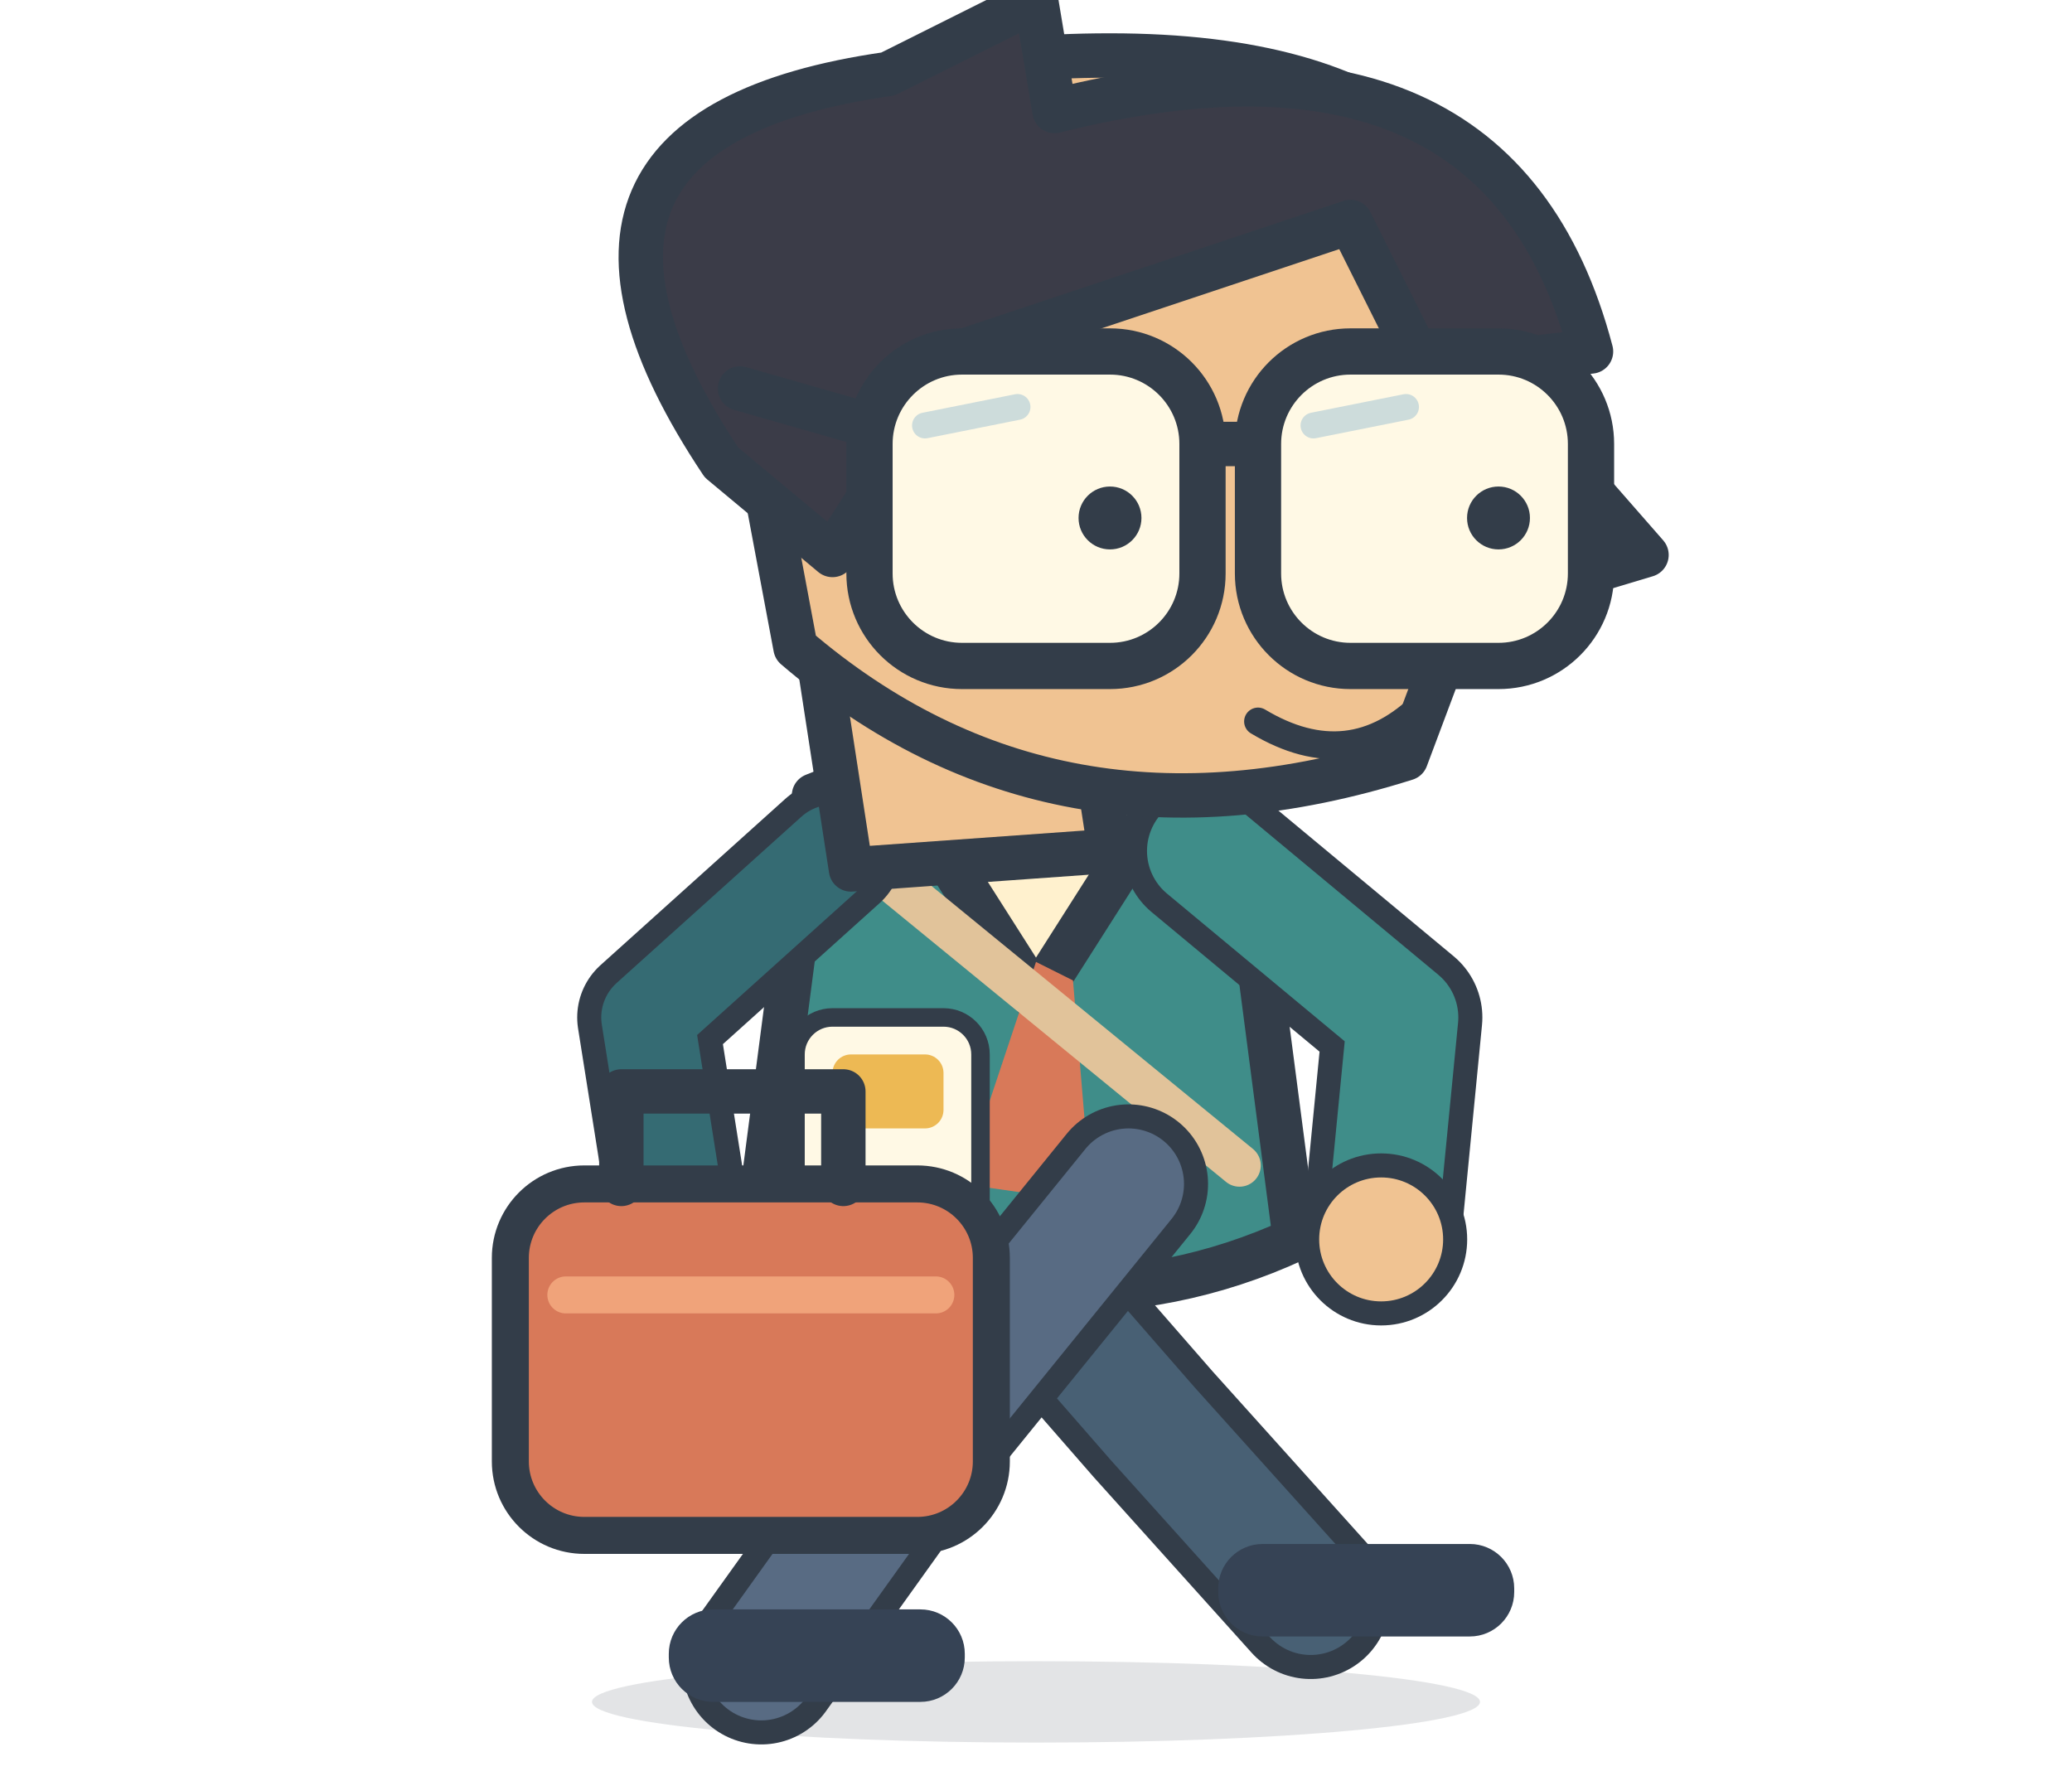
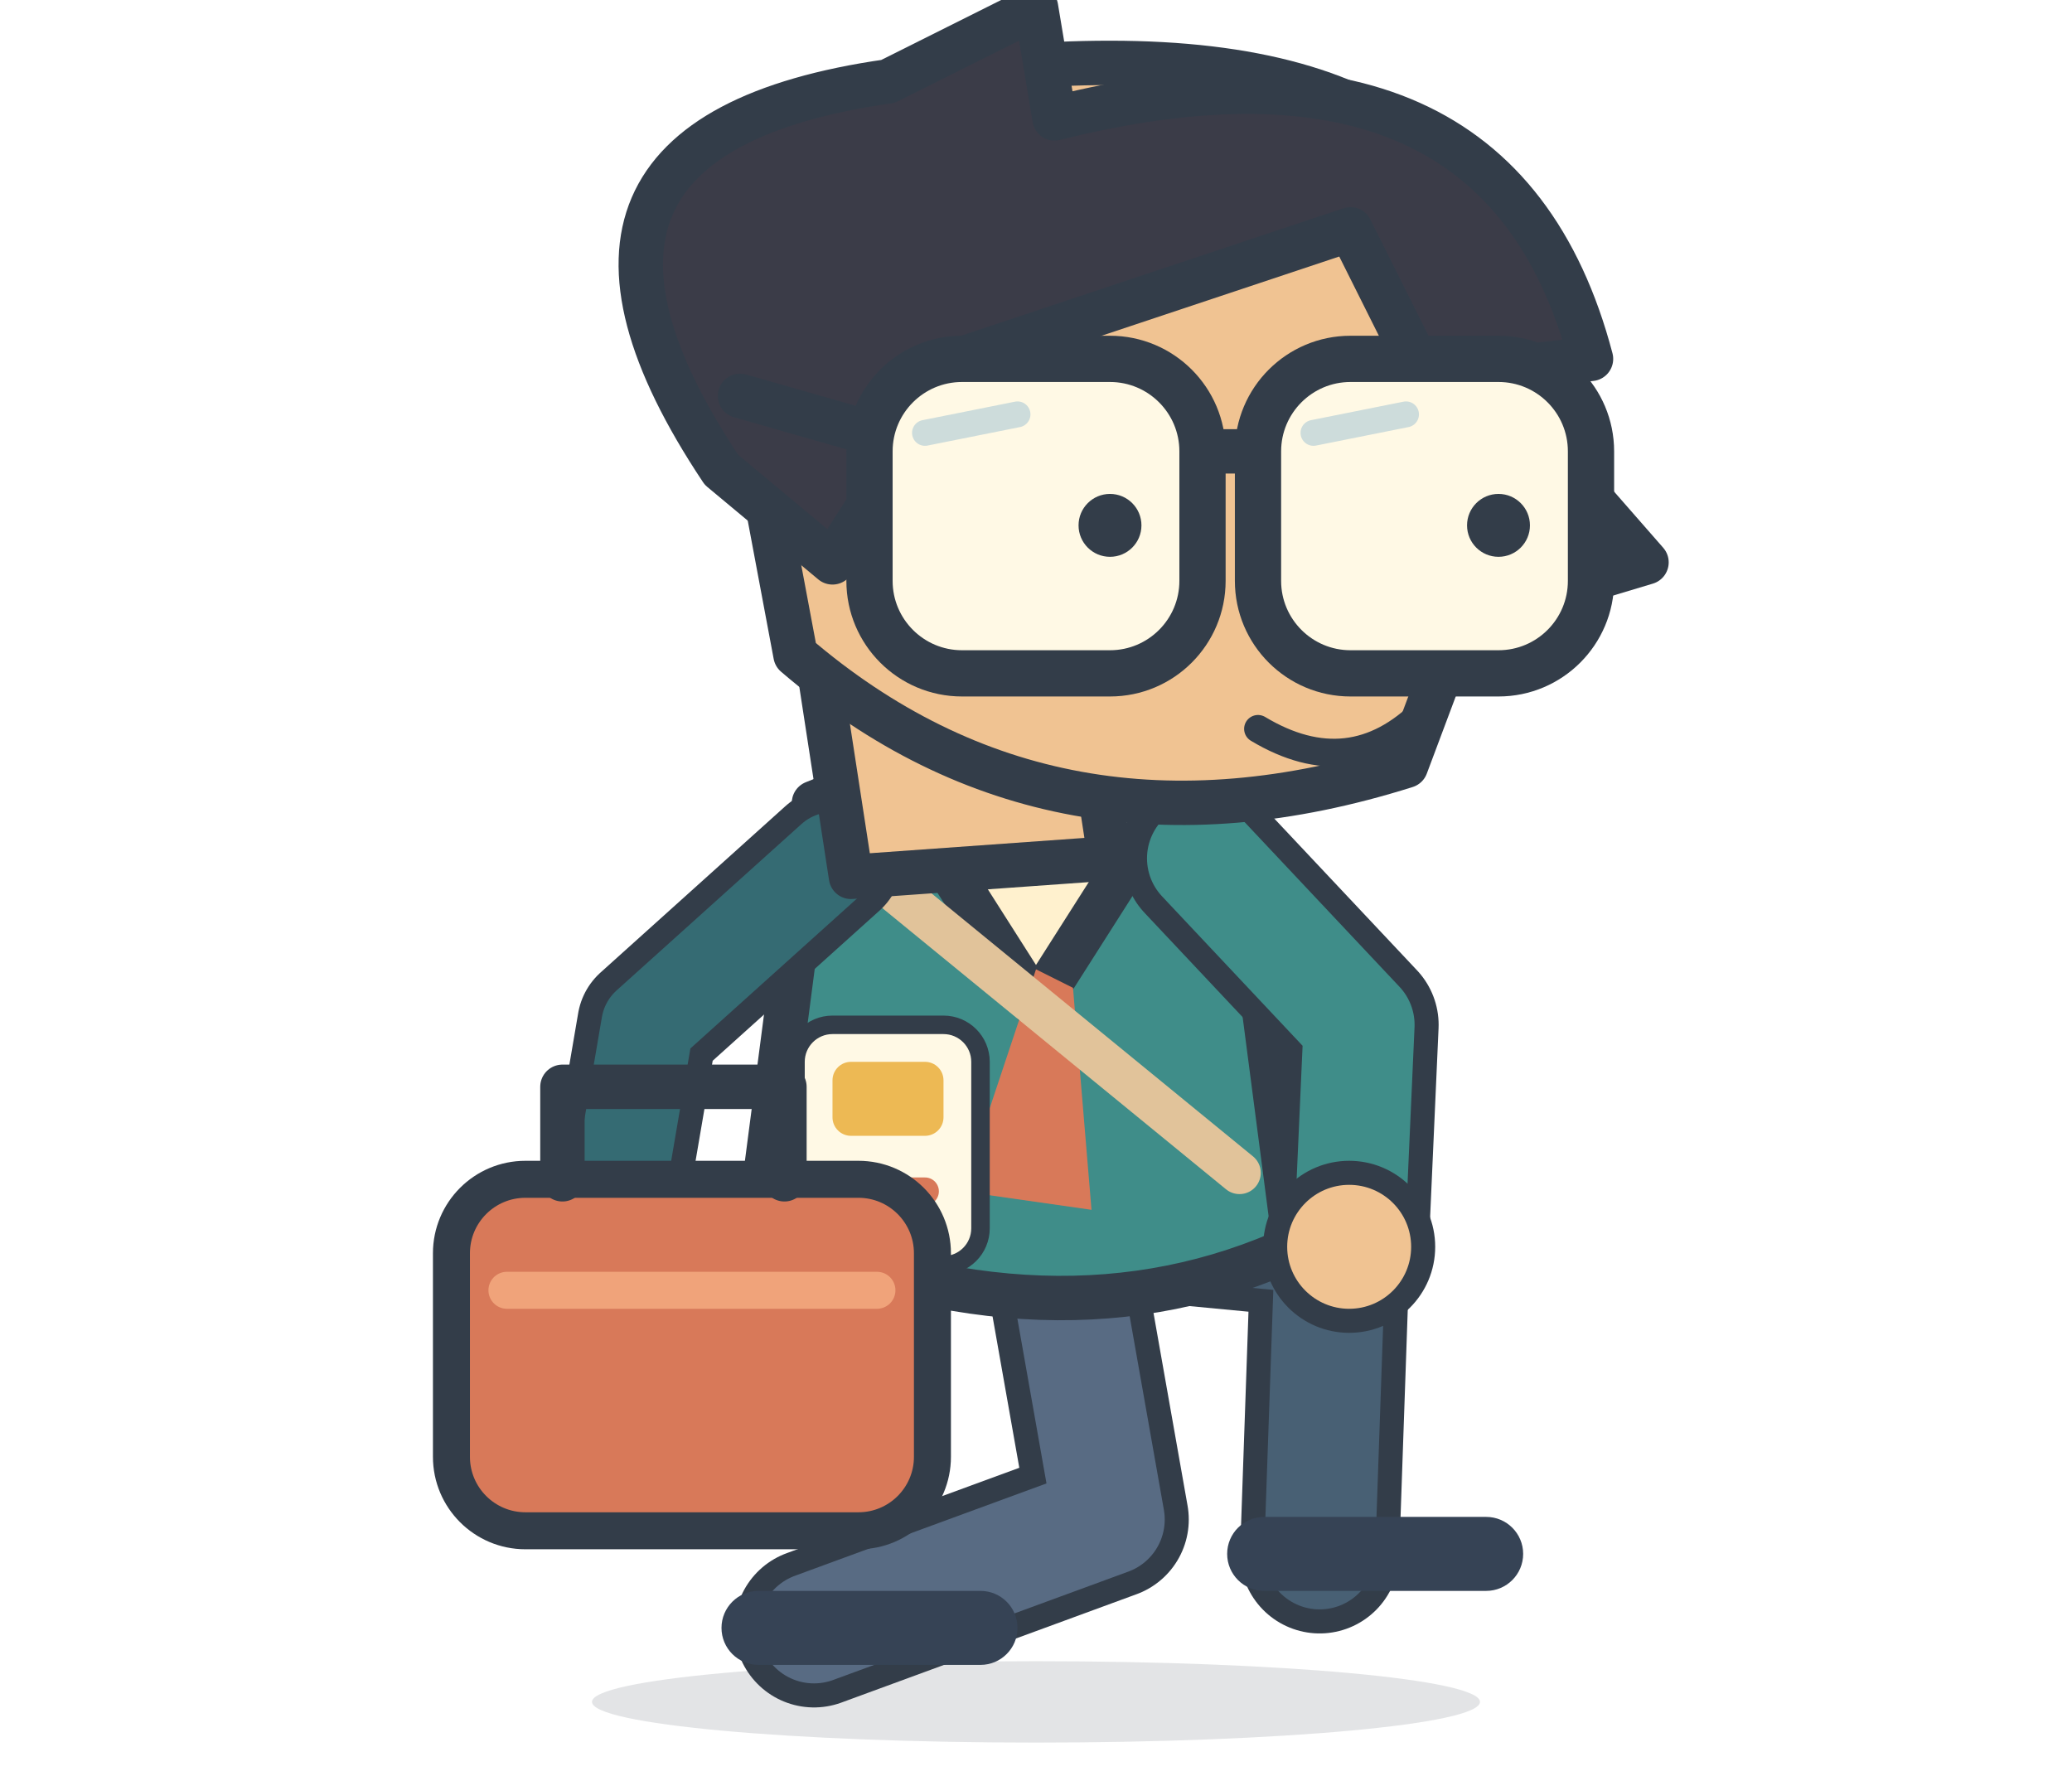
<svg xmlns="http://www.w3.org/2000/svg" width="112" height="96" viewBox="0 0 112 96">
  <ellipse cx="56" cy="92" rx="24" ry="2.2" fill="#333d49" opacity=".14" />
-   <path d="M51 64L62.34 77L70.849 86.464" fill="none" stroke="#333d49" stroke-width="8.6" stroke-linejoin="round" stroke-linecap="round" />
-   <path d="M51 64L62.34 77L70.849 86.464" fill="none" stroke="#486074" stroke-width="6" stroke-linejoin="round" stroke-linecap="round" />
-   <rect x="65.849" y="83.464" width="16" height="5" rx="2.4" fill="#364355" />
-   <path d="M44 43q12-5 23 1l3 23q-13 6-29-1Z" fill="#3f8d89" stroke="#333d49" stroke-width="2.4" stroke-linejoin="round" stroke-linecap="round" />
-   <path d="m49 43 7 11 7-11" fill="#fff1ce" stroke="#333d49" stroke-width="2.4" stroke-linejoin="round" stroke-linecap="round" />
-   <path d="m56 52-4 12 7 1-1-12" fill="#d87959" />
-   <path d="m45 45 22 18" fill="none" stroke="#e1c39a" stroke-width="2.3" stroke-linejoin="round" stroke-linecap="round" />
-   <rect x="43" y="55" width="10" height="13" rx="2" fill="#fff9e5" stroke="#333d49" stroke-width="1" />
-   <rect x="45" y="57" width="6" height="4" rx="1" fill="#edb954" />
-   <path d="M46 64h4" fill="none" stroke="#d87959" stroke-width="1.5" stroke-linejoin="round" stroke-linecap="round" />
-   <path d="M61 64L50.46 77L41.151 90" fill="none" stroke="#333d49" stroke-width="8.6" stroke-linejoin="round" stroke-linecap="round" />
-   <path d="M61 64L50.46 77L41.151 90" fill="none" stroke="#586b83" stroke-width="6" stroke-linejoin="round" stroke-linecap="round" />
-   <rect x="36.151" y="87" width="16" height="5" rx="2.4" fill="#364355" />
-   <path d="M65 46L75.828 55L74.657 67" fill="none" stroke="#333d49" stroke-width="8.6" stroke-linejoin="round" stroke-linecap="round" />
-   <path d="M65 46L75.828 55L74.657 67" fill="none" stroke="#3f8d89" stroke-width="6" stroke-linejoin="round" stroke-linecap="round" />
-   <circle cx="74.657" cy="67" r="4" fill="#f0c392" stroke="#333d49" stroke-width="1.3" />
-   <path d="M45 46L35 55L36.586 65" fill="none" stroke="#333d49" stroke-width="7.6" stroke-linejoin="round" stroke-linecap="round" />
-   <path d="M45 46L35 55L36.586 65" fill="none" stroke="#356b73" stroke-width="5" stroke-linejoin="round" stroke-linecap="round" />
-   <rect x="27.586" y="64" width="26" height="19" rx="4" fill="#d87959" stroke="#333d49" stroke-width="2" />
-   <path d="M33.586 64v-5h12v5" fill="none" stroke="#333d49" stroke-width="2.4" stroke-linejoin="round" stroke-linecap="round" />
-   <path d="M30.586 70h20" fill="none" stroke="#f0a37a" stroke-width="2" stroke-linejoin="round" stroke-linecap="round" />
-   <path d="M44 34 58 33l2 13-14 1Z" fill="#f0c392" stroke="#333d49" stroke-width="2.4" stroke-linejoin="round" stroke-linecap="round" />
-   <path d="M40 19Q37 3 60 3q23 0 22 19l7 8-10 3-3 8q-19 6-33-6Z" fill="#f0c392" stroke="#333d49" stroke-width="2.4" stroke-linejoin="round" stroke-linecap="round" />
-   <path d="M39 25Q27 7 48 4l8-4 1 6q24-6 29 13l-9 1-4-8-21 7-7 11Z" fill="#3b3c48" stroke="#333d49" stroke-width="2.4" stroke-linejoin="round" stroke-linecap="round" />
-   <rect x="47" y="19" width="18" height="17" rx="5" fill="#fff9e5" stroke="#333d49" stroke-width="2.5" />
-   <rect x="68" y="19" width="18" height="17" rx="5" fill="#fff9e5" stroke="#333d49" stroke-width="2.5" />
-   <path d="M65 24h3m-21-1-7-2" fill="none" stroke="#333d49" stroke-width="2.4" stroke-linejoin="round" stroke-linecap="round" />
-   <circle cx="60" cy="28" r="1.7" fill="#333d49" />
-   <circle cx="81" cy="28" r="1.7" fill="#333d49" />
-   <path d="M68 39q5 3 9-1" fill="none" stroke="#333d49" stroke-width="1.5" stroke-linejoin="round" stroke-linecap="round" />
-   <path d="M50 23l5-1m16 1 5-1" fill="none" stroke="#cddcdb" stroke-width="1.4" stroke-linejoin="round" stroke-linecap="round" />
+   <path d="M55 65.4L71.924 67.01L71.333 84" fill="none" stroke="#333d49" stroke-width="8.6" stroke-linejoin="round" stroke-linecap="round" />
+   <path d="M55 65.4L71.924 67.01L71.333 84" fill="none" stroke="#486074" stroke-width="6" stroke-linejoin="round" stroke-linecap="round" />
+   <rect x="66.333" y="82" width="16" height="4" rx="2" fill="#364355" />
+   <path d="M57 65.4L59.958 82.141L44 88" fill="none" stroke="#333d49" stroke-width="8.6" stroke-linejoin="round" stroke-linecap="round" />
+   <path d="M57 65.4L59.958 82.141L44 88" fill="none" stroke="#586b83" stroke-width="6" stroke-linejoin="round" stroke-linecap="round" />
+   <rect x="39" y="86" width="16" height="4" rx="2" fill="#364355" />
+   <g transform="translate(0 0.4)">
+     <path d="M44 43q12-5 23 1l3 23q-13 6-29-1Z" fill="#3f8d89" stroke="#333d49" stroke-width="2.4" stroke-linejoin="round" stroke-linecap="round" />
+     <path d="m49 43 7 11 7-11" fill="#fff1ce" stroke="#333d49" stroke-width="2.4" stroke-linejoin="round" stroke-linecap="round" />
+     <path d="m56 52-4 12 7 1-1-12" fill="#d87959" />
+     <path d="m45 45 22 18" fill="none" stroke="#e1c39a" stroke-width="2.3" stroke-linejoin="round" stroke-linecap="round" />
+     <rect x="43" y="55" width="10" height="13" rx="2" fill="#fff9e5" stroke="#333d49" stroke-width="1" />
+     <rect x="45" y="57" width="6" height="4" rx="1" fill="#edb954" />
+     <path d="M46 64h4" fill="none" stroke="#d87959" stroke-width="1.5" stroke-linejoin="round" stroke-linecap="round" />
+     <path d="M65 46L73.464 55L72.928 67" fill="none" stroke="#333d49" stroke-width="8.6" stroke-linejoin="round" stroke-linecap="round" />
+     <path d="M65 46L73.464 55L72.928 67" fill="none" stroke="#3f8d89" stroke-width="6" stroke-linejoin="round" stroke-linecap="round" />
+     <circle cx="72.928" cy="67" r="4" fill="#f0c392" stroke="#333d49" stroke-width="1.3" />
+     <path d="M45 46L35 55L33.402 64.35" fill="none" stroke="#333d49" stroke-width="7.6" stroke-linejoin="round" stroke-linecap="round" />
+     <path d="M45 46L35 55L33.402 64.35" fill="none" stroke="#356b73" stroke-width="5" stroke-linejoin="round" stroke-linecap="round" />
+     <rect x="24.402" y="63.35" width="26" height="19" rx="4" fill="#d87959" stroke="#333d49" stroke-width="2" />
+     <path d="M30.402 63.35v-5h12v5" fill="none" stroke="#333d49" stroke-width="2.4" stroke-linejoin="round" stroke-linecap="round" />
+     <path d="M27.402 69.35h20" fill="none" stroke="#f0a37a" stroke-width="2" stroke-linejoin="round" stroke-linecap="round" />
+     <path d="M44 34 58 33l2 13-14 1Z" fill="#f0c392" stroke="#333d49" stroke-width="2.4" stroke-linejoin="round" stroke-linecap="round" />
+     <path d="M40 19Q37 3 60 3q23 0 22 19l7 8-10 3-3 8q-19 6-33-6Z" fill="#f0c392" stroke="#333d49" stroke-width="2.4" stroke-linejoin="round" stroke-linecap="round" />
+     <path d="M39 25Q27 7 48 4l8-4 1 6q24-6 29 13l-9 1-4-8-21 7-7 11Z" fill="#3b3c48" stroke="#333d49" stroke-width="2.4" stroke-linejoin="round" stroke-linecap="round" />
+     <rect x="47" y="19" width="18" height="17" rx="5" fill="#fff9e5" stroke="#333d49" stroke-width="2.5" />
+     <rect x="68" y="19" width="18" height="17" rx="5" fill="#fff9e5" stroke="#333d49" stroke-width="2.5" />
+     <path d="M65 24h3m-21-1-7-2" fill="none" stroke="#333d49" stroke-width="2.4" stroke-linejoin="round" stroke-linecap="round" />
+     <circle cx="60" cy="28" r="1.7" fill="#333d49" />
+     <circle cx="81" cy="28" r="1.7" fill="#333d49" />
+     <path d="M68 39q5 3 9-1" fill="none" stroke="#333d49" stroke-width="1.5" stroke-linejoin="round" stroke-linecap="round" />
+     <path d="M50 23l5-1m16 1 5-1" fill="none" stroke="#cddcdb" stroke-width="1.4" stroke-linejoin="round" stroke-linecap="round" />
+   </g>
</svg>
